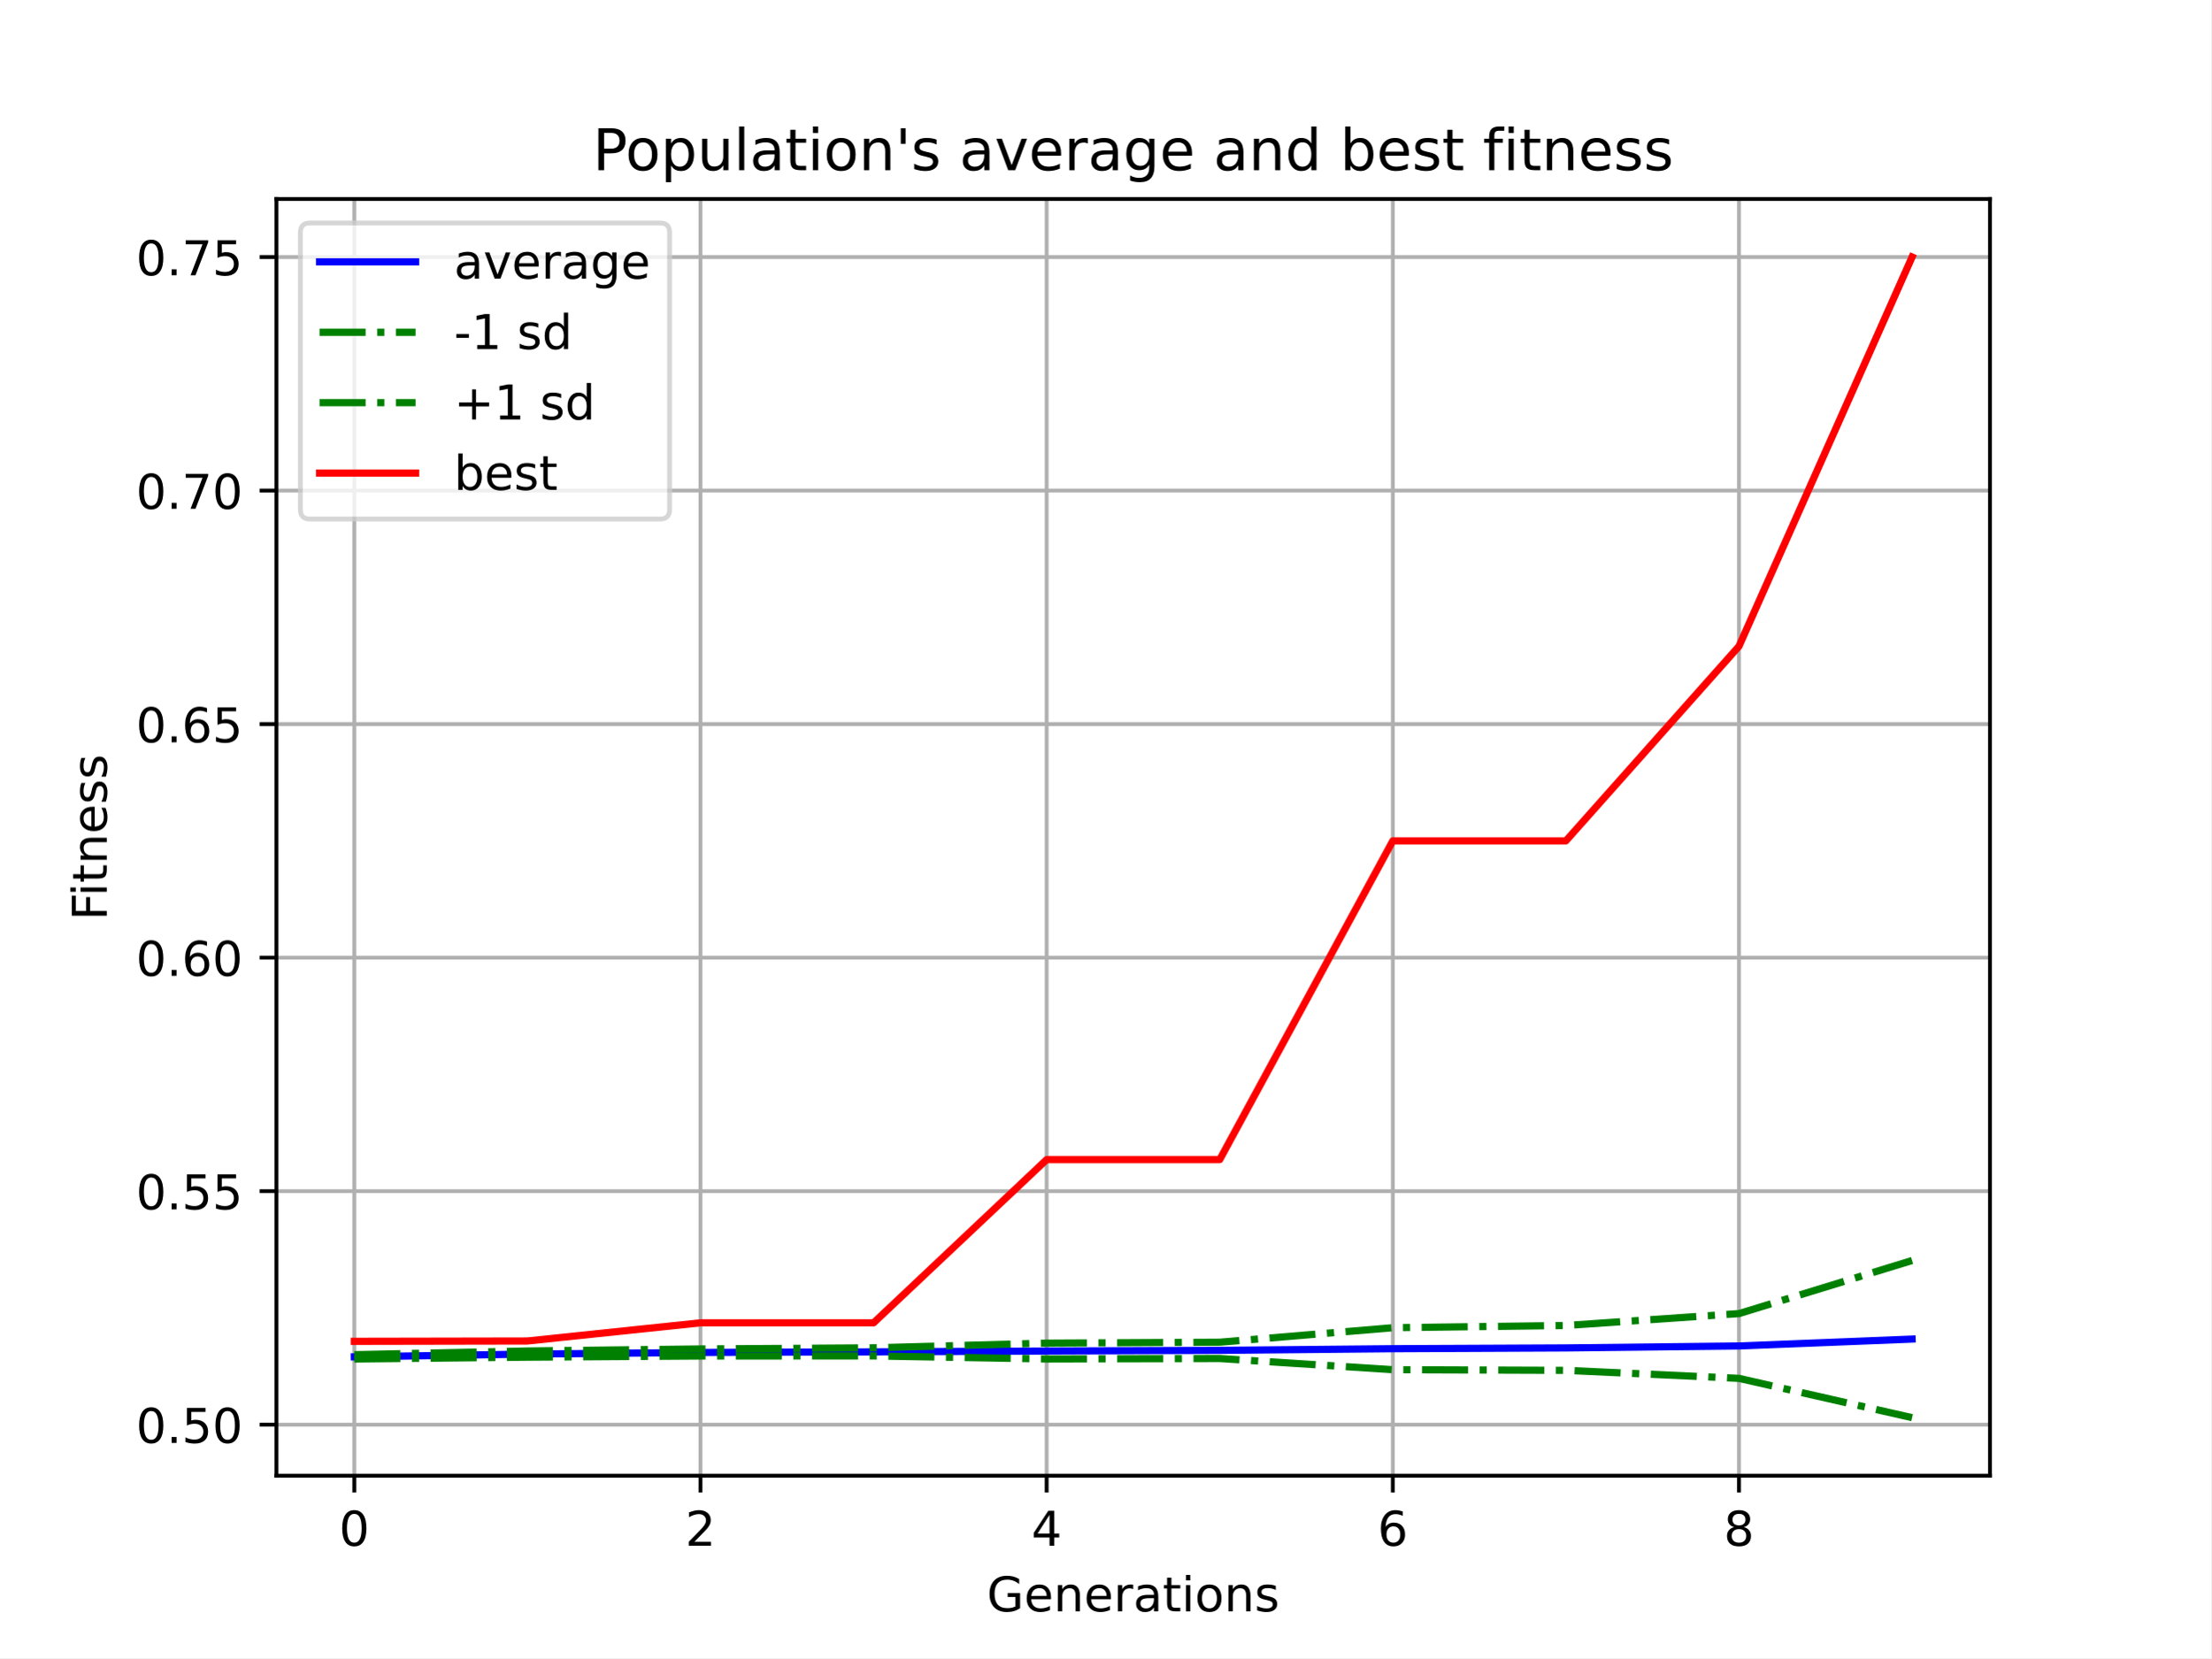
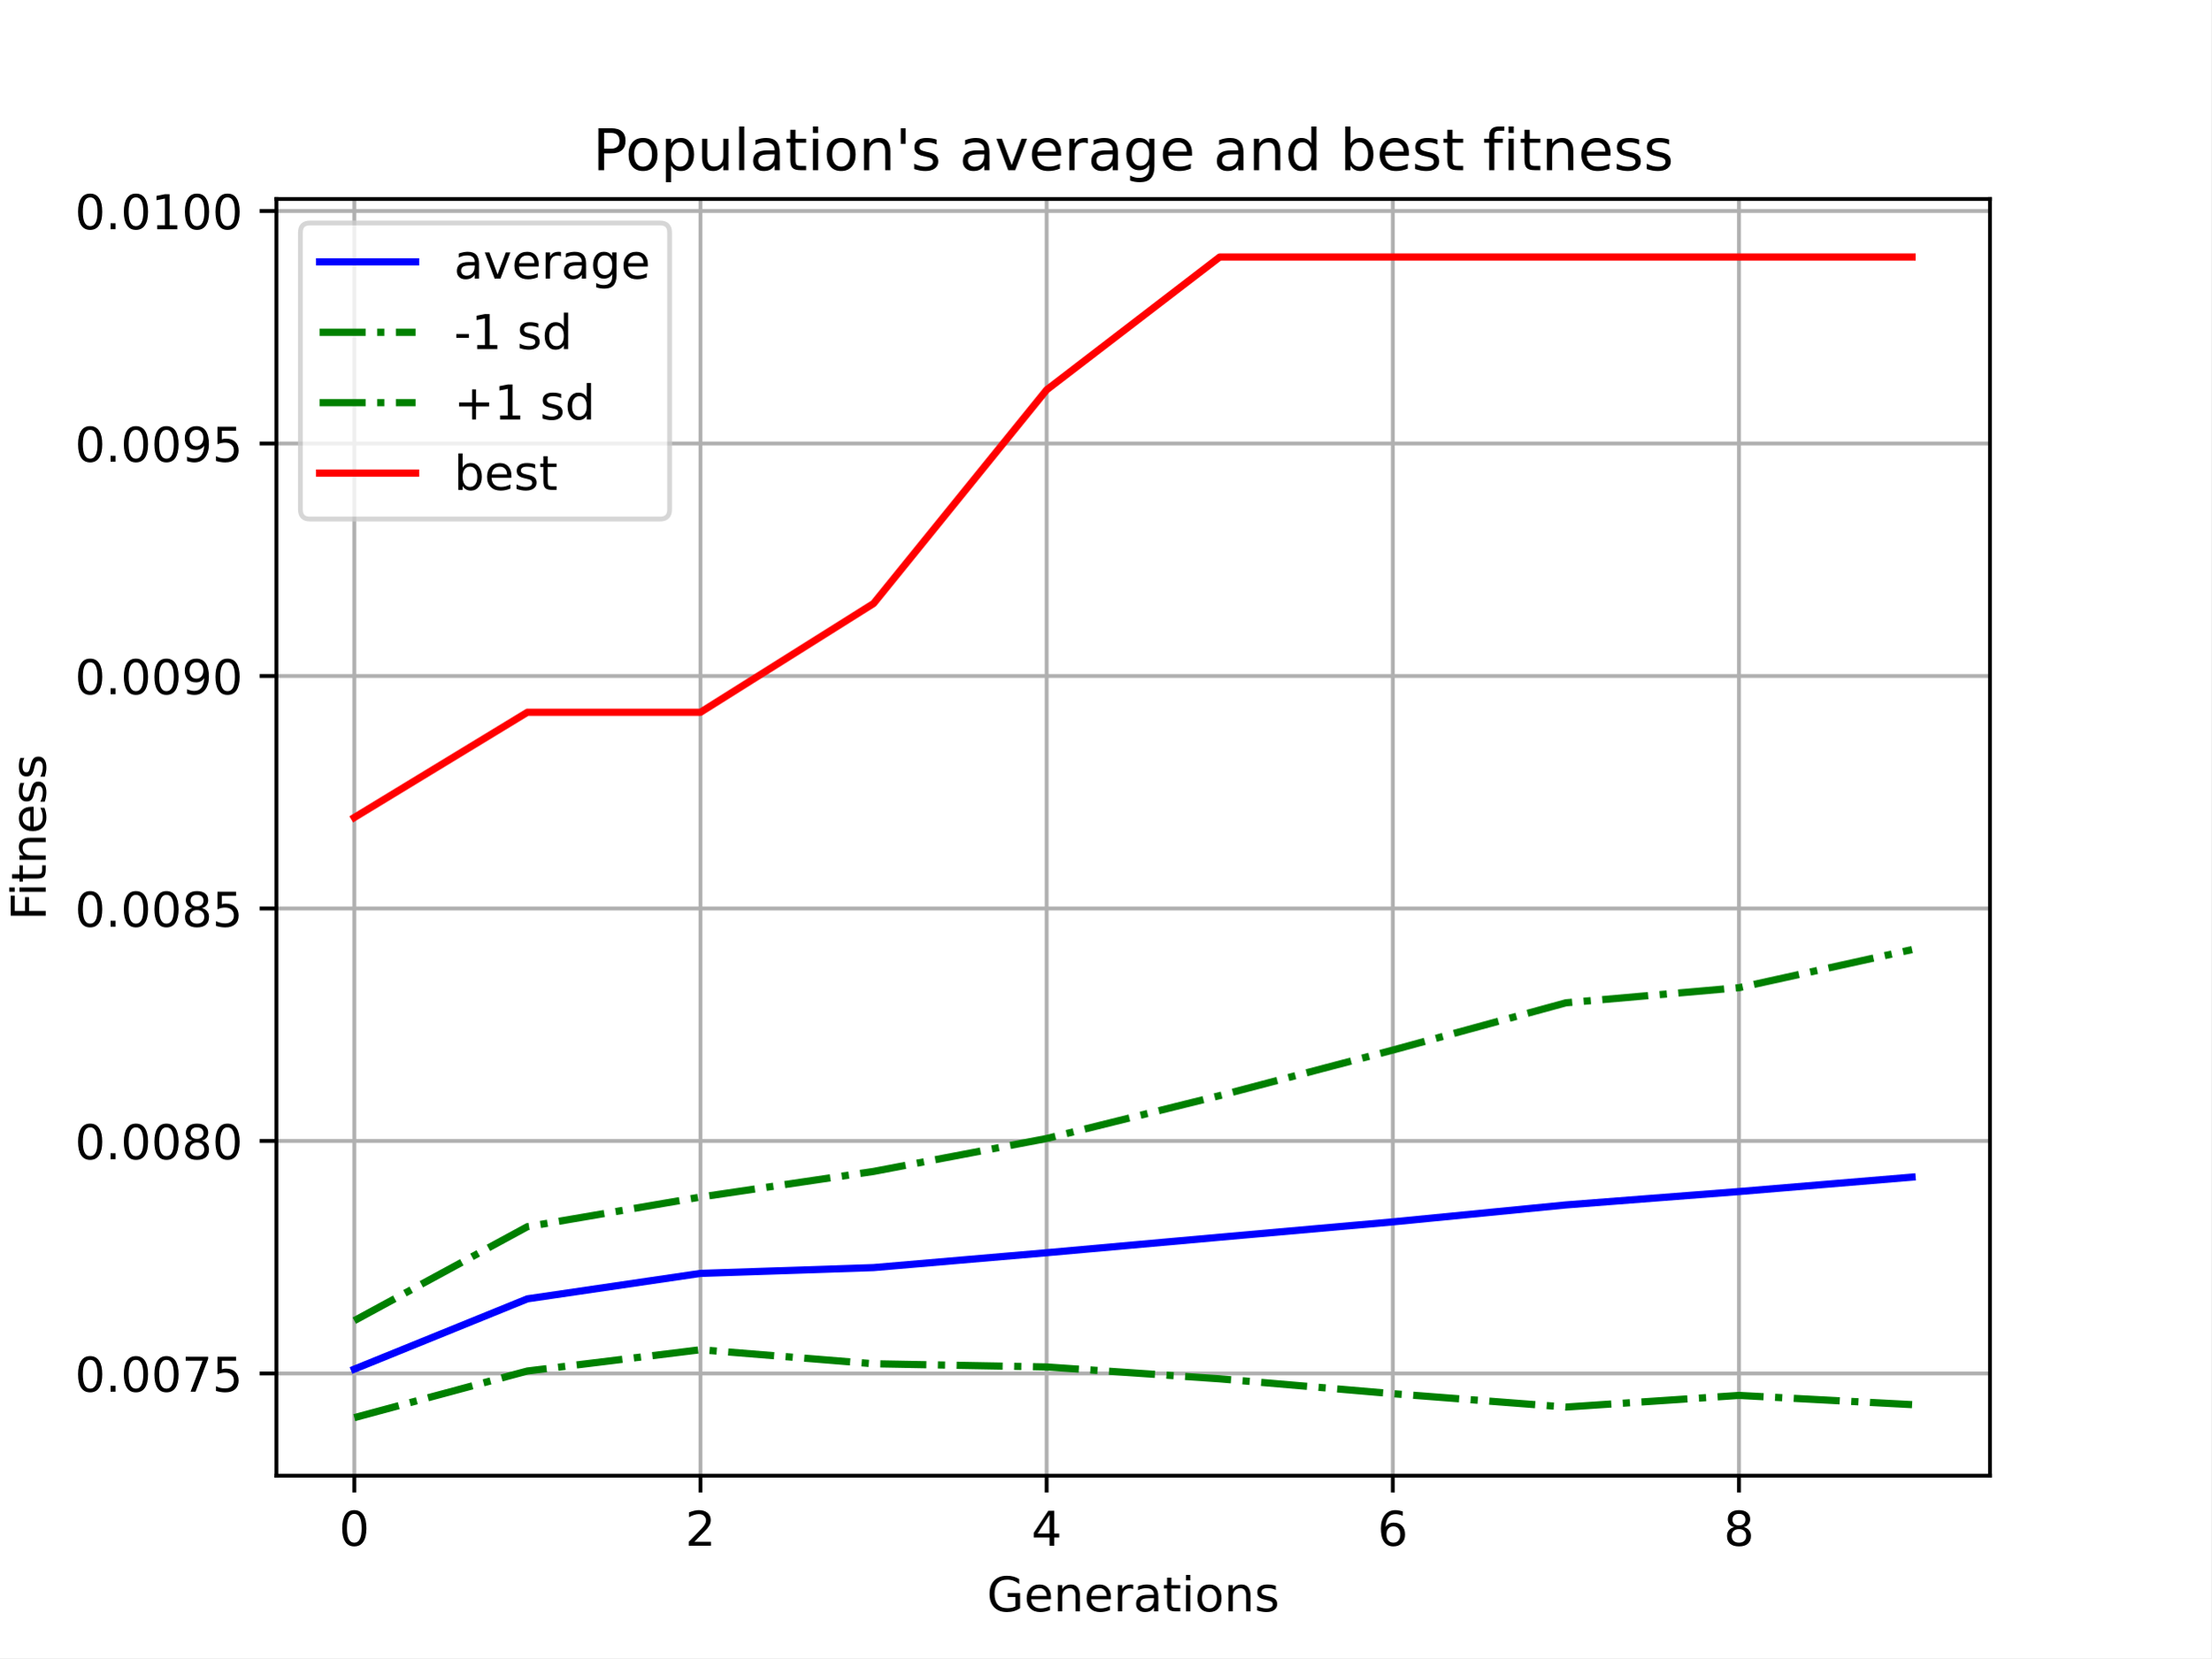
<svg xmlns="http://www.w3.org/2000/svg" xmlns:xlink="http://www.w3.org/1999/xlink" width="460.8pt" height="345.6pt" viewBox="0 0 460.8 345.6" version="1.1">
  <defs>
    <style type="text/css">*{stroke-linejoin: round; stroke-linecap: butt}</style>
  </defs>
  <g id="figure_1">
    <g id="patch_1">
      <path d="M 0 345.6  L 460.8 345.6  L 460.8 0  L 0 0  z " style="fill: #ffffff" />
    </g>
    <g id="axes_1">
      <g id="patch_2">
        <path d="M 57.6 307.584  L 414.72 307.584  L 414.72 41.472  L 57.6 41.472  z " style="fill: #ffffff" />
      </g>
      <g id="matplotlib.axis_1">
        <g id="xtick_1">
          <g id="line2d_1">
-             <path d="M 73.833 307.584  L 73.833 41.472  " clip-path="url(#pd423c3183b)" style="fill: none; stroke: #b0b0b0; stroke-width: 0.8; stroke-linecap: square" />
+             <path d="M 73.833 307.584  L 73.833 41.472  " clip-path="url(#pcc95233db0)" style="fill: none; stroke: #b0b0b0; stroke-width: 0.8; stroke-linecap: square" />
          </g>
          <g id="line2d_2">
            <defs>
-               <path id="m9272d604d9" d="M 0 0  L 0 3.5  " style="stroke: #000000; stroke-width: 0.8" />
-             </defs>
-             <g>
-               <use xlink:href="#m9272d604d9" x="73.833" y="307.584" style="stroke: #000000; stroke-width: 0.8" />
+               <path id="m5d7bd5de82" d="M 0 0  L 0 3.5  " style="stroke: #000000; stroke-width: 0.8" />
+             </defs>
+             <g>
+               <use xlink:href="#m5d7bd5de82" x="73.833" y="307.584" style="stroke: #000000; stroke-width: 0.8" />
            </g>
          </g>
          <g id="text_1">
            <g transform="translate(70.65148 322.1824) scale(0.1 -0.1)">
              <defs>
                <path id="DejaVuSans-30" d="M 2034 4250  Q 1547 4250 1301 3770  Q 1056 3291 1056 2328  Q 1056 1369 1301 889  Q 1547 409 2034 409  Q 2525 409 2770 889  Q 3016 1369 3016 2328  Q 3016 3291 2770 3770  Q 2525 4250 2034 4250  z M 2034 4750  Q 2819 4750 3233 4129  Q 3647 3509 3647 2328  Q 3647 1150 3233 529  Q 2819 -91 2034 -91  Q 1250 -91 836 529  Q 422 1150 422 2328  Q 422 3509 836 4129  Q 1250 4750 2034 4750  z " transform="scale(0.015625)" />
              </defs>
              <use xlink:href="#DejaVuSans-30" />
            </g>
          </g>
        </g>
        <g id="xtick_2">
          <g id="line2d_3">
-             <path d="M 145.978 307.584  L 145.978 41.472  " clip-path="url(#pd423c3183b)" style="fill: none; stroke: #b0b0b0; stroke-width: 0.8; stroke-linecap: square" />
+             <path d="M 145.978 307.584  L 145.978 41.472  " clip-path="url(#pcc95233db0)" style="fill: none; stroke: #b0b0b0; stroke-width: 0.8; stroke-linecap: square" />
          </g>
          <g id="line2d_4">
            <g>
-               <use xlink:href="#m9272d604d9" x="145.978" y="307.584" style="stroke: #000000; stroke-width: 0.8" />
+               <use xlink:href="#m5d7bd5de82" x="145.978" y="307.584" style="stroke: #000000; stroke-width: 0.8" />
            </g>
          </g>
          <g id="text_2">
            <g transform="translate(142.7969 322.1824) scale(0.1 -0.1)">
              <defs>
                <path id="DejaVuSans-32" d="M 1228 531  L 3431 531  L 3431 0  L 469 0  L 469 531  Q 828 903 1448 1529  Q 2069 2156 2228 2338  Q 2531 2678 2651 2914  Q 2772 3150 2772 3378  Q 2772 3750 2511 3984  Q 2250 4219 1831 4219  Q 1534 4219 1204 4116  Q 875 4013 500 3803  L 500 4441  Q 881 4594 1212 4672  Q 1544 4750 1819 4750  Q 2544 4750 2975 4387  Q 3406 4025 3406 3419  Q 3406 3131 3298 2873  Q 3191 2616 2906 2266  Q 2828 2175 2409 1742  Q 1991 1309 1228 531  z " transform="scale(0.015625)" />
              </defs>
              <use xlink:href="#DejaVuSans-32" />
            </g>
          </g>
        </g>
        <g id="xtick_3">
          <g id="line2d_5">
-             <path d="M 218.124 307.584  L 218.124 41.472  " clip-path="url(#pd423c3183b)" style="fill: none; stroke: #b0b0b0; stroke-width: 0.8; stroke-linecap: square" />
+             <path d="M 218.124 307.584  L 218.124 41.472  " clip-path="url(#pcc95233db0)" style="fill: none; stroke: #b0b0b0; stroke-width: 0.8; stroke-linecap: square" />
          </g>
          <g id="line2d_6">
            <g>
-               <use xlink:href="#m9272d604d9" x="218.124" y="307.584" style="stroke: #000000; stroke-width: 0.8" />
+               <use xlink:href="#m5d7bd5de82" x="218.124" y="307.584" style="stroke: #000000; stroke-width: 0.8" />
            </g>
          </g>
          <g id="text_3">
            <g transform="translate(214.9424 322.1824) scale(0.1 -0.1)">
              <defs>
                <path id="DejaVuSans-34" d="M 2419 4116  L 825 1625  L 2419 1625  L 2419 4116  z M 2253 4666  L 3047 4666  L 3047 1625  L 3713 1625  L 3713 1100  L 3047 1100  L 3047 0  L 2419 0  L 2419 1100  L 313 1100  L 313 1709  L 2253 4666  z " transform="scale(0.015625)" />
              </defs>
              <use xlink:href="#DejaVuSans-34" />
            </g>
          </g>
        </g>
        <g id="xtick_4">
          <g id="line2d_7">
-             <path d="M 290.269 307.584  L 290.269 41.472  " clip-path="url(#pd423c3183b)" style="fill: none; stroke: #b0b0b0; stroke-width: 0.8; stroke-linecap: square" />
+             <path d="M 290.269 307.584  L 290.269 41.472  " clip-path="url(#pcc95233db0)" style="fill: none; stroke: #b0b0b0; stroke-width: 0.8; stroke-linecap: square" />
          </g>
          <g id="line2d_8">
            <g>
-               <use xlink:href="#m9272d604d9" x="290.269" y="307.584" style="stroke: #000000; stroke-width: 0.8" />
+               <use xlink:href="#m5d7bd5de82" x="290.269" y="307.584" style="stroke: #000000; stroke-width: 0.8" />
            </g>
          </g>
          <g id="text_4">
            <g transform="translate(287.0878 322.1824) scale(0.1 -0.1)">
              <defs>
                <path id="DejaVuSans-36" d="M 2113 2584  Q 1688 2584 1439 2293  Q 1191 2003 1191 1497  Q 1191 994 1439 701  Q 1688 409 2113 409  Q 2538 409 2786 701  Q 3034 994 3034 1497  Q 3034 2003 2786 2293  Q 2538 2584 2113 2584  z M 3366 4563  L 3366 3988  Q 3128 4100 2886 4159  Q 2644 4219 2406 4219  Q 1781 4219 1451 3797  Q 1122 3375 1075 2522  Q 1259 2794 1537 2939  Q 1816 3084 2150 3084  Q 2853 3084 3261 2657  Q 3669 2231 3669 1497  Q 3669 778 3244 343  Q 2819 -91 2113 -91  Q 1303 -91 875 529  Q 447 1150 447 2328  Q 447 3434 972 4092  Q 1497 4750 2381 4750  Q 2619 4750 2861 4703  Q 3103 4656 3366 4563  z " transform="scale(0.015625)" />
              </defs>
              <use xlink:href="#DejaVuSans-36" />
            </g>
          </g>
        </g>
        <g id="xtick_5">
          <g id="line2d_9">
-             <path d="M 362.415 307.584  L 362.415 41.472  " clip-path="url(#pd423c3183b)" style="fill: none; stroke: #b0b0b0; stroke-width: 0.8; stroke-linecap: square" />
+             <path d="M 362.415 307.584  L 362.415 41.472  " clip-path="url(#pcc95233db0)" style="fill: none; stroke: #b0b0b0; stroke-width: 0.8; stroke-linecap: square" />
          </g>
          <g id="line2d_10">
            <g>
-               <use xlink:href="#m9272d604d9" x="362.415" y="307.584" style="stroke: #000000; stroke-width: 0.8" />
+               <use xlink:href="#m5d7bd5de82" x="362.415" y="307.584" style="stroke: #000000; stroke-width: 0.8" />
            </g>
          </g>
          <g id="text_5">
            <g transform="translate(359.2333 322.1824) scale(0.1 -0.1)">
              <defs>
                <path id="DejaVuSans-38" d="M 2034 2216  Q 1584 2216 1326 1975  Q 1069 1734 1069 1313  Q 1069 891 1326 650  Q 1584 409 2034 409  Q 2484 409 2743 651  Q 3003 894 3003 1313  Q 3003 1734 2745 1975  Q 2488 2216 2034 2216  z M 1403 2484  Q 997 2584 770 2862  Q 544 3141 544 3541  Q 544 4100 942 4425  Q 1341 4750 2034 4750  Q 2731 4750 3128 4425  Q 3525 4100 3525 3541  Q 3525 3141 3298 2862  Q 3072 2584 2669 2484  Q 3125 2378 3379 2068  Q 3634 1759 3634 1313  Q 3634 634 3220 271  Q 2806 -91 2034 -91  Q 1263 -91 848 271  Q 434 634 434 1313  Q 434 1759 690 2068  Q 947 2378 1403 2484  z M 1172 3481  Q 1172 3119 1398 2916  Q 1625 2713 2034 2713  Q 2441 2713 2670 2916  Q 2900 3119 2900 3481  Q 2900 3844 2670 4047  Q 2441 4250 2034 4250  Q 1625 4250 1398 4047  Q 1172 3844 1172 3481  z " transform="scale(0.015625)" />
              </defs>
              <use xlink:href="#DejaVuSans-38" />
            </g>
          </g>
        </g>
        <g id="text_6">
          <g transform="translate(205.6623 335.8606) scale(0.1 -0.1)">
            <defs>
              <path id="DejaVuSans-47" d="M 3809 666  L 3809 1919  L 2778 1919  L 2778 2438  L 4434 2438  L 4434 434  Q 4069 175 3628 42  Q 3188 -91 2688 -91  Q 1594 -91 976 548  Q 359 1188 359 2328  Q 359 3472 976 4111  Q 1594 4750 2688 4750  Q 3144 4750 3555 4637  Q 3966 4525 4313 4306  L 4313 3634  Q 3963 3931 3569 4081  Q 3175 4231 2741 4231  Q 1884 4231 1454 3753  Q 1025 3275 1025 2328  Q 1025 1384 1454 906  Q 1884 428 2741 428  Q 3075 428 3337 486  Q 3600 544 3809 666  z " transform="scale(0.015625)" />
              <path id="DejaVuSans-65" d="M 3597 1894  L 3597 1613  L 953 1613  Q 991 1019 1311 708  Q 1631 397 2203 397  Q 2534 397 2845 478  Q 3156 559 3463 722  L 3463 178  Q 3153 47 2828 -22  Q 2503 -91 2169 -91  Q 1331 -91 842 396  Q 353 884 353 1716  Q 353 2575 817 3079  Q 1281 3584 2069 3584  Q 2775 3584 3186 3129  Q 3597 2675 3597 1894  z M 3022 2063  Q 3016 2534 2758 2815  Q 2500 3097 2075 3097  Q 1594 3097 1305 2825  Q 1016 2553 972 2059  L 3022 2063  z " transform="scale(0.015625)" />
              <path id="DejaVuSans-6e" d="M 3513 2113  L 3513 0  L 2938 0  L 2938 2094  Q 2938 2591 2744 2837  Q 2550 3084 2163 3084  Q 1697 3084 1428 2787  Q 1159 2491 1159 1978  L 1159 0  L 581 0  L 581 3500  L 1159 3500  L 1159 2956  Q 1366 3272 1645 3428  Q 1925 3584 2291 3584  Q 2894 3584 3203 3211  Q 3513 2838 3513 2113  z " transform="scale(0.015625)" />
              <path id="DejaVuSans-72" d="M 2631 2963  Q 2534 3019 2420 3045  Q 2306 3072 2169 3072  Q 1681 3072 1420 2755  Q 1159 2438 1159 1844  L 1159 0  L 581 0  L 581 3500  L 1159 3500  L 1159 2956  Q 1341 3275 1631 3429  Q 1922 3584 2338 3584  Q 2397 3584 2469 3576  Q 2541 3569 2628 3553  L 2631 2963  z " transform="scale(0.015625)" />
              <path id="DejaVuSans-61" d="M 2194 1759  Q 1497 1759 1228 1600  Q 959 1441 959 1056  Q 959 750 1161 570  Q 1363 391 1709 391  Q 2188 391 2477 730  Q 2766 1069 2766 1631  L 2766 1759  L 2194 1759  z M 3341 1997  L 3341 0  L 2766 0  L 2766 531  Q 2569 213 2275 61  Q 1981 -91 1556 -91  Q 1019 -91 701 211  Q 384 513 384 1019  Q 384 1609 779 1909  Q 1175 2209 1959 2209  L 2766 2209  L 2766 2266  Q 2766 2663 2505 2880  Q 2244 3097 1772 3097  Q 1472 3097 1187 3025  Q 903 2953 641 2809  L 641 3341  Q 956 3463 1253 3523  Q 1550 3584 1831 3584  Q 2591 3584 2966 3190  Q 3341 2797 3341 1997  z " transform="scale(0.015625)" />
              <path id="DejaVuSans-74" d="M 1172 4494  L 1172 3500  L 2356 3500  L 2356 3053  L 1172 3053  L 1172 1153  Q 1172 725 1289 603  Q 1406 481 1766 481  L 2356 481  L 2356 0  L 1766 0  Q 1100 0 847 248  Q 594 497 594 1153  L 594 3053  L 172 3053  L 172 3500  L 594 3500  L 594 4494  L 1172 4494  z " transform="scale(0.015625)" />
              <path id="DejaVuSans-69" d="M 603 3500  L 1178 3500  L 1178 0  L 603 0  L 603 3500  z M 603 4863  L 1178 4863  L 1178 4134  L 603 4134  L 603 4863  z " transform="scale(0.015625)" />
              <path id="DejaVuSans-6f" d="M 1959 3097  Q 1497 3097 1228 2736  Q 959 2375 959 1747  Q 959 1119 1226 758  Q 1494 397 1959 397  Q 2419 397 2687 759  Q 2956 1122 2956 1747  Q 2956 2369 2687 2733  Q 2419 3097 1959 3097  z M 1959 3584  Q 2709 3584 3137 3096  Q 3566 2609 3566 1747  Q 3566 888 3137 398  Q 2709 -91 1959 -91  Q 1206 -91 779 398  Q 353 888 353 1747  Q 353 2609 779 3096  Q 1206 3584 1959 3584  z " transform="scale(0.015625)" />
              <path id="DejaVuSans-73" d="M 2834 3397  L 2834 2853  Q 2591 2978 2328 3040  Q 2066 3103 1784 3103  Q 1356 3103 1142 2972  Q 928 2841 928 2578  Q 928 2378 1081 2264  Q 1234 2150 1697 2047  L 1894 2003  Q 2506 1872 2764 1633  Q 3022 1394 3022 966  Q 3022 478 2636 193  Q 2250 -91 1575 -91  Q 1294 -91 989 -36  Q 684 19 347 128  L 347 722  Q 666 556 975 473  Q 1284 391 1588 391  Q 1994 391 2212 530  Q 2431 669 2431 922  Q 2431 1156 2273 1281  Q 2116 1406 1581 1522  L 1381 1569  Q 847 1681 609 1914  Q 372 2147 372 2553  Q 372 3047 722 3315  Q 1072 3584 1716 3584  Q 2034 3584 2315 3537  Q 2597 3491 2834 3397  z " transform="scale(0.015625)" />
            </defs>
            <use xlink:href="#DejaVuSans-47" />
            <use xlink:href="#DejaVuSans-65" x="77.49" />
            <use xlink:href="#DejaVuSans-6e" x="139.014" />
            <use xlink:href="#DejaVuSans-65" x="202.393" />
            <use xlink:href="#DejaVuSans-72" x="263.916" />
            <use xlink:href="#DejaVuSans-61" x="305.029" />
            <use xlink:href="#DejaVuSans-74" x="366.309" />
            <use xlink:href="#DejaVuSans-69" x="405.518" />
            <use xlink:href="#DejaVuSans-6f" x="433.301" />
            <use xlink:href="#DejaVuSans-6e" x="494.482" />
            <use xlink:href="#DejaVuSans-73" x="557.861" />
          </g>
        </g>
      </g>
      <g id="matplotlib.axis_2">
        <g id="ytick_1">
          <g id="line2d_11">
-             <path d="M 57.6 296.95  L 414.72 296.95  " clip-path="url(#pd423c3183b)" style="fill: none; stroke: #b0b0b0; stroke-width: 0.8; stroke-linecap: square" />
+             <path d="M 57.6 286.283  L 414.72 286.283  " clip-path="url(#pcc95233db0)" style="fill: none; stroke: #b0b0b0; stroke-width: 0.8; stroke-linecap: square" />
          </g>
          <g id="line2d_12">
            <defs>
-               <path id="m281c8a41b7" d="M 0 0  L -3.5 0  " style="stroke: #000000; stroke-width: 0.8" />
-             </defs>
-             <g>
-               <use xlink:href="#m281c8a41b7" x="57.6" y="296.95" style="stroke: #000000; stroke-width: 0.8" />
+               <path id="m5592c1e513" d="M 0 0  L -3.5 0  " style="stroke: #000000; stroke-width: 0.8" />
+             </defs>
+             <g>
+               <use xlink:href="#m5592c1e513" x="57.6" y="286.283" style="stroke: #000000; stroke-width: 0.8" />
            </g>
          </g>
          <g id="text_7">
-             <g transform="translate(28.33438 300.749) scale(0.1 -0.1)">
+             <g transform="translate(15.60938 290.0818) scale(0.1 -0.1)">
              <defs>
                <path id="DejaVuSans-2e" d="M 684 794  L 1344 794  L 1344 0  L 684 0  L 684 794  z " transform="scale(0.015625)" />
+                 <path id="DejaVuSans-37" d="M 525 4666  L 3525 4666  L 3525 4397  L 1831 0  L 1172 0  L 2766 4134  L 525 4134  L 525 4666  z " transform="scale(0.015625)" />
                <path id="DejaVuSans-35" d="M 691 4666  L 3169 4666  L 3169 4134  L 1269 4134  L 1269 2991  Q 1406 3038 1543 3061  Q 1681 3084 1819 3084  Q 2600 3084 3056 2656  Q 3513 2228 3513 1497  Q 3513 744 3044 326  Q 2575 -91 1722 -91  Q 1428 -91 1123 -41  Q 819 9 494 109  L 494 744  Q 775 591 1075 516  Q 1375 441 1709 441  Q 2250 441 2565 725  Q 2881 1009 2881 1497  Q 2881 1984 2565 2268  Q 2250 2553 1709 2553  Q 1456 2553 1204 2497  Q 953 2441 691 2322  L 691 4666  z " transform="scale(0.015625)" />
              </defs>
              <use xlink:href="#DejaVuSans-30" />
              <use xlink:href="#DejaVuSans-2e" x="63.623" />
-               <use xlink:href="#DejaVuSans-35" x="95.41" />
+               <use xlink:href="#DejaVuSans-30" x="95.41" />
              <use xlink:href="#DejaVuSans-30" x="159.033" />
+               <use xlink:href="#DejaVuSans-37" x="222.656" />
+               <use xlink:href="#DejaVuSans-35" x="286.279" />
            </g>
          </g>
        </g>
        <g id="ytick_2">
          <g id="line2d_13">
-             <path d="M 57.6 248.273  L 414.72 248.273  " clip-path="url(#pd423c3183b)" style="fill: none; stroke: #b0b0b0; stroke-width: 0.8; stroke-linecap: square" />
+             <path d="M 57.6 237.82  L 414.72 237.82  " clip-path="url(#pcc95233db0)" style="fill: none; stroke: #b0b0b0; stroke-width: 0.8; stroke-linecap: square" />
          </g>
          <g id="line2d_14">
            <g>
-               <use xlink:href="#m281c8a41b7" x="57.6" y="248.273" style="stroke: #000000; stroke-width: 0.8" />
+               <use xlink:href="#m5592c1e513" x="57.6" y="237.82" style="stroke: #000000; stroke-width: 0.8" />
            </g>
          </g>
          <g id="text_8">
-             <g transform="translate(28.33438 252.0727) scale(0.1 -0.1)">
-               <use xlink:href="#DejaVuSans-30" />
-               <use xlink:href="#DejaVuSans-2e" x="63.623" />
-               <use xlink:href="#DejaVuSans-35" x="95.41" />
-               <use xlink:href="#DejaVuSans-35" x="159.033" />
+             <g transform="translate(15.60938 241.6196) scale(0.1 -0.1)">
+               <use xlink:href="#DejaVuSans-30" />
+               <use xlink:href="#DejaVuSans-2e" x="63.623" />
+               <use xlink:href="#DejaVuSans-30" x="95.41" />
+               <use xlink:href="#DejaVuSans-30" x="159.033" />
+               <use xlink:href="#DejaVuSans-38" x="222.656" />
+               <use xlink:href="#DejaVuSans-30" x="286.279" />
            </g>
          </g>
        </g>
        <g id="ytick_3">
          <g id="line2d_15">
-             <path d="M 57.6 199.597  L 414.72 199.597  " clip-path="url(#pd423c3183b)" style="fill: none; stroke: #b0b0b0; stroke-width: 0.8; stroke-linecap: square" />
+             <path d="M 57.6 189.358  L 414.72 189.358  " clip-path="url(#pcc95233db0)" style="fill: none; stroke: #b0b0b0; stroke-width: 0.8; stroke-linecap: square" />
          </g>
          <g id="line2d_16">
            <g>
-               <use xlink:href="#m281c8a41b7" x="57.6" y="199.597" style="stroke: #000000; stroke-width: 0.8" />
+               <use xlink:href="#m5592c1e513" x="57.6" y="189.358" style="stroke: #000000; stroke-width: 0.8" />
            </g>
          </g>
          <g id="text_9">
-             <g transform="translate(28.33438 203.3963) scale(0.1 -0.1)">
-               <use xlink:href="#DejaVuSans-30" />
-               <use xlink:href="#DejaVuSans-2e" x="63.623" />
-               <use xlink:href="#DejaVuSans-36" x="95.41" />
+             <g transform="translate(15.60938 193.1574) scale(0.1 -0.1)">
+               <use xlink:href="#DejaVuSans-30" />
+               <use xlink:href="#DejaVuSans-2e" x="63.623" />
+               <use xlink:href="#DejaVuSans-30" x="95.41" />
              <use xlink:href="#DejaVuSans-30" x="159.033" />
+               <use xlink:href="#DejaVuSans-38" x="222.656" />
+               <use xlink:href="#DejaVuSans-35" x="286.279" />
            </g>
          </g>
        </g>
        <g id="ytick_4">
          <g id="line2d_17">
-             <path d="M 57.6 150.921  L 414.72 150.921  " clip-path="url(#pd423c3183b)" style="fill: none; stroke: #b0b0b0; stroke-width: 0.8; stroke-linecap: square" />
+             <path d="M 57.6 140.896  L 414.72 140.896  " clip-path="url(#pcc95233db0)" style="fill: none; stroke: #b0b0b0; stroke-width: 0.8; stroke-linecap: square" />
          </g>
          <g id="line2d_18">
            <g>
-               <use xlink:href="#m281c8a41b7" x="57.6" y="150.921" style="stroke: #000000; stroke-width: 0.8" />
+               <use xlink:href="#m5592c1e513" x="57.6" y="140.896" style="stroke: #000000; stroke-width: 0.8" />
            </g>
          </g>
          <g id="text_10">
-             <g transform="translate(28.33438 154.7199) scale(0.1 -0.1)">
-               <use xlink:href="#DejaVuSans-30" />
-               <use xlink:href="#DejaVuSans-2e" x="63.623" />
-               <use xlink:href="#DejaVuSans-36" x="95.41" />
-               <use xlink:href="#DejaVuSans-35" x="159.033" />
+             <g transform="translate(15.60938 144.6952) scale(0.1 -0.1)">
+               <defs>
+                 <path id="DejaVuSans-39" d="M 703 97  L 703 672  Q 941 559 1184 500  Q 1428 441 1663 441  Q 2288 441 2617 861  Q 2947 1281 2994 2138  Q 2813 1869 2534 1725  Q 2256 1581 1919 1581  Q 1219 1581 811 2004  Q 403 2428 403 3163  Q 403 3881 828 4315  Q 1253 4750 1959 4750  Q 2769 4750 3195 4129  Q 3622 3509 3622 2328  Q 3622 1225 3098 567  Q 2575 -91 1691 -91  Q 1453 -91 1209 -44  Q 966 3 703 97  z M 1959 2075  Q 2384 2075 2632 2365  Q 2881 2656 2881 3163  Q 2881 3666 2632 3958  Q 2384 4250 1959 4250  Q 1534 4250 1286 3958  Q 1038 3666 1038 3163  Q 1038 2656 1286 2365  Q 1534 2075 1959 2075  z " transform="scale(0.015625)" />
+               </defs>
+               <use xlink:href="#DejaVuSans-30" />
+               <use xlink:href="#DejaVuSans-2e" x="63.623" />
+               <use xlink:href="#DejaVuSans-30" x="95.41" />
+               <use xlink:href="#DejaVuSans-30" x="159.033" />
+               <use xlink:href="#DejaVuSans-39" x="222.656" />
+               <use xlink:href="#DejaVuSans-30" x="286.279" />
            </g>
          </g>
        </g>
        <g id="ytick_5">
          <g id="line2d_19">
-             <path d="M 57.6 102.244  L 414.72 102.244  " clip-path="url(#pd423c3183b)" style="fill: none; stroke: #b0b0b0; stroke-width: 0.8; stroke-linecap: square" />
+             <path d="M 57.6 92.434  L 414.72 92.434  " clip-path="url(#pcc95233db0)" style="fill: none; stroke: #b0b0b0; stroke-width: 0.8; stroke-linecap: square" />
          </g>
          <g id="line2d_20">
            <g>
-               <use xlink:href="#m281c8a41b7" x="57.6" y="102.244" style="stroke: #000000; stroke-width: 0.8" />
+               <use xlink:href="#m5592c1e513" x="57.6" y="92.434" style="stroke: #000000; stroke-width: 0.8" />
            </g>
          </g>
          <g id="text_11">
-             <g transform="translate(28.33438 106.0436) scale(0.1 -0.1)">
-               <defs>
-                 <path id="DejaVuSans-37" d="M 525 4666  L 3525 4666  L 3525 4397  L 1831 0  L 1172 0  L 2766 4134  L 525 4134  L 525 4666  z " transform="scale(0.015625)" />
-               </defs>
-               <use xlink:href="#DejaVuSans-30" />
-               <use xlink:href="#DejaVuSans-2e" x="63.623" />
-               <use xlink:href="#DejaVuSans-37" x="95.41" />
+             <g transform="translate(15.60938 96.23295) scale(0.1 -0.1)">
+               <use xlink:href="#DejaVuSans-30" />
+               <use xlink:href="#DejaVuSans-2e" x="63.623" />
+               <use xlink:href="#DejaVuSans-30" x="95.41" />
              <use xlink:href="#DejaVuSans-30" x="159.033" />
+               <use xlink:href="#DejaVuSans-39" x="222.656" />
+               <use xlink:href="#DejaVuSans-35" x="286.279" />
            </g>
          </g>
        </g>
        <g id="ytick_6">
          <g id="line2d_21">
-             <path d="M 57.6 53.568  L 414.72 53.568  " clip-path="url(#pd423c3183b)" style="fill: none; stroke: #b0b0b0; stroke-width: 0.8; stroke-linecap: square" />
+             <path d="M 57.6 43.972  L 414.72 43.972  " clip-path="url(#pcc95233db0)" style="fill: none; stroke: #b0b0b0; stroke-width: 0.8; stroke-linecap: square" />
          </g>
          <g id="line2d_22">
            <g>
-               <use xlink:href="#m281c8a41b7" x="57.6" y="53.568" style="stroke: #000000; stroke-width: 0.8" />
+               <use xlink:href="#m5592c1e513" x="57.6" y="43.972" style="stroke: #000000; stroke-width: 0.8" />
            </g>
          </g>
          <g id="text_12">
-             <g transform="translate(28.33438 57.36722) scale(0.1 -0.1)">
-               <use xlink:href="#DejaVuSans-30" />
-               <use xlink:href="#DejaVuSans-2e" x="63.623" />
-               <use xlink:href="#DejaVuSans-37" x="95.41" />
-               <use xlink:href="#DejaVuSans-35" x="159.033" />
+             <g transform="translate(15.60938 47.77074) scale(0.1 -0.1)">
+               <defs>
+                 <path id="DejaVuSans-31" d="M 794 531  L 1825 531  L 1825 4091  L 703 3866  L 703 4441  L 1819 4666  L 2450 4666  L 2450 531  L 3481 531  L 3481 0  L 794 0  L 794 531  z " transform="scale(0.015625)" />
+               </defs>
+               <use xlink:href="#DejaVuSans-30" />
+               <use xlink:href="#DejaVuSans-2e" x="63.623" />
+               <use xlink:href="#DejaVuSans-30" x="95.41" />
+               <use xlink:href="#DejaVuSans-31" x="159.033" />
+               <use xlink:href="#DejaVuSans-30" x="222.656" />
+               <use xlink:href="#DejaVuSans-30" x="286.279" />
            </g>
          </g>
        </g>
        <g id="text_13">
-           <g transform="translate(22.25469 191.8452) rotate(-90) scale(0.1 -0.1)">
+           <g transform="translate(9.529687 191.8452) rotate(-90) scale(0.1 -0.1)">
            <defs>
              <path id="DejaVuSans-46" d="M 628 4666  L 3309 4666  L 3309 4134  L 1259 4134  L 1259 2759  L 3109 2759  L 3109 2228  L 1259 2228  L 1259 0  L 628 0  L 628 4666  z " transform="scale(0.015625)" />
            </defs>
            <use xlink:href="#DejaVuSans-46" />
            <use xlink:href="#DejaVuSans-69" x="50.27" />
            <use xlink:href="#DejaVuSans-74" x="78.053" />
            <use xlink:href="#DejaVuSans-6e" x="117.262" />
            <use xlink:href="#DejaVuSans-65" x="180.641" />
            <use xlink:href="#DejaVuSans-73" x="242.164" />
            <use xlink:href="#DejaVuSans-73" x="294.264" />
          </g>
        </g>
      </g>
      <g id="line2d_23">
-         <path d="M 73.833 282.812  L 109.905 282.237  L 145.978 281.902  L 182.051 281.777  L 218.124 281.609  L 254.196 281.465  L 290.269 281.116  L 326.342 280.952  L 362.415 280.547  L 398.487 279.109  " clip-path="url(#pd423c3183b)" style="fill: none; stroke: #0000ff; stroke-width: 1.5; stroke-linecap: square" />
+         <path d="M 73.833 285.38  L 109.905 270.726  L 145.978 265.42  L 182.051 264.212  L 218.124 261.112  L 254.196 257.877  L 290.269 254.682  L 326.342 251.148  L 362.415 248.362  L 398.487 245.352  " clip-path="url(#pcc95233db0)" style="fill: none; stroke: #0000ff; stroke-width: 1.5; stroke-linecap: square" />
      </g>
      <g id="line2d_24">
-         <path d="M 73.833 283.265  L 109.905 282.882  L 145.978 282.637  L 182.051 282.622  L 218.124 283.259  L 254.196 283.164  L 290.269 285.491  L 326.342 285.626  L 362.415 287.297  L 398.487 295.488  " clip-path="url(#pd423c3183b)" style="fill: none; stroke-dasharray: 9.6,2.4,1.5,2.4; stroke-dashoffset: 0; stroke: #008000; stroke-width: 1.5" />
+         <path d="M 73.833 295.488  L 109.905 285.766  L 145.978 281.331  L 182.051 284.255  L 218.124 284.921  L 254.196 287.395  L 290.269 290.491  L 326.342 293.278  L 362.415 290.853  L 398.487 292.779  " clip-path="url(#pcc95233db0)" style="fill: none; stroke-dasharray: 9.6,2.4,1.5,2.4; stroke-dashoffset: 0; stroke: #008000; stroke-width: 1.5" />
      </g>
      <g id="line2d_25">
-         <path d="M 73.833 282.36  L 109.905 281.592  L 145.978 281.167  L 182.051 280.933  L 218.124 279.96  L 254.196 279.765  L 290.269 276.741  L 326.342 276.278  L 362.415 273.797  L 398.487 262.73  " clip-path="url(#pd423c3183b)" style="fill: none; stroke-dasharray: 9.6,2.4,1.5,2.4; stroke-dashoffset: 0; stroke: #008000; stroke-width: 1.5" />
+         <path d="M 73.833 275.272  L 109.905 255.685  L 145.978 249.508  L 182.051 244.169  L 218.124 237.303  L 254.196 228.36  L 290.269 218.874  L 326.342 209.019  L 362.415 205.87  L 398.487 197.925  " clip-path="url(#pcc95233db0)" style="fill: none; stroke-dasharray: 9.6,2.4,1.5,2.4; stroke-dashoffset: 0; stroke: #008000; stroke-width: 1.5" />
      </g>
      <g id="line2d_26">
-         <path d="M 73.833 279.577  L 109.905 279.508  L 145.978 275.723  L 182.051 275.723  L 218.124 241.7  L 254.196 241.7  L 290.269 175.259  L 326.342 175.259  L 362.415 134.695  L 398.487 53.568  " clip-path="url(#pd423c3183b)" style="fill: none; stroke: #ff0000; stroke-width: 1.5; stroke-linecap: square" />
+         <path d="M 73.833 170.395  L 109.905 148.46  L 145.978 148.46  L 182.051 125.788  L 218.124 81.25  L 254.196 53.568  L 290.269 53.568  L 326.342 53.568  L 362.415 53.568  L 398.487 53.568  " clip-path="url(#pcc95233db0)" style="fill: none; stroke: #ff0000; stroke-width: 1.5; stroke-linecap: square" />
      </g>
      <g id="patch_3">
        <path d="M 57.6 307.584  L 57.6 41.472  " style="fill: none; stroke: #000000; stroke-width: 0.8; stroke-linejoin: miter; stroke-linecap: square" />
      </g>
      <g id="patch_4">
        <path d="M 414.72 307.584  L 414.72 41.472  " style="fill: none; stroke: #000000; stroke-width: 0.8; stroke-linejoin: miter; stroke-linecap: square" />
      </g>
      <g id="patch_5">
        <path d="M 57.6 307.584  L 414.72 307.584  " style="fill: none; stroke: #000000; stroke-width: 0.8; stroke-linejoin: miter; stroke-linecap: square" />
      </g>
      <g id="patch_6">
        <path d="M 57.6 41.472  L 414.72 41.472  " style="fill: none; stroke: #000000; stroke-width: 0.8; stroke-linejoin: miter; stroke-linecap: square" />
      </g>
      <g id="text_14">
        <g transform="translate(123.5297 35.472) scale(0.12 -0.12)">
          <defs>
            <path id="DejaVuSans-50" d="M 1259 4147  L 1259 2394  L 2053 2394  Q 2494 2394 2734 2622  Q 2975 2850 2975 3272  Q 2975 3691 2734 3919  Q 2494 4147 2053 4147  L 1259 4147  z M 628 4666  L 2053 4666  Q 2838 4666 3239 4311  Q 3641 3956 3641 3272  Q 3641 2581 3239 2228  Q 2838 1875 2053 1875  L 1259 1875  L 1259 0  L 628 0  L 628 4666  z " transform="scale(0.015625)" />
            <path id="DejaVuSans-70" d="M 1159 525  L 1159 -1331  L 581 -1331  L 581 3500  L 1159 3500  L 1159 2969  Q 1341 3281 1617 3432  Q 1894 3584 2278 3584  Q 2916 3584 3314 3078  Q 3713 2572 3713 1747  Q 3713 922 3314 415  Q 2916 -91 2278 -91  Q 1894 -91 1617 61  Q 1341 213 1159 525  z M 3116 1747  Q 3116 2381 2855 2742  Q 2594 3103 2138 3103  Q 1681 3103 1420 2742  Q 1159 2381 1159 1747  Q 1159 1113 1420 752  Q 1681 391 2138 391  Q 2594 391 2855 752  Q 3116 1113 3116 1747  z " transform="scale(0.015625)" />
            <path id="DejaVuSans-75" d="M 544 1381  L 544 3500  L 1119 3500  L 1119 1403  Q 1119 906 1312 657  Q 1506 409 1894 409  Q 2359 409 2629 706  Q 2900 1003 2900 1516  L 2900 3500  L 3475 3500  L 3475 0  L 2900 0  L 2900 538  Q 2691 219 2414 64  Q 2138 -91 1772 -91  Q 1169 -91 856 284  Q 544 659 544 1381  z M 1991 3584  L 1991 3584  z " transform="scale(0.015625)" />
            <path id="DejaVuSans-6c" d="M 603 4863  L 1178 4863  L 1178 0  L 603 0  L 603 4863  z " transform="scale(0.015625)" />
            <path id="DejaVuSans-27" d="M 1147 4666  L 1147 2931  L 616 2931  L 616 4666  L 1147 4666  z " transform="scale(0.015625)" />
            <path id="DejaVuSans-20" transform="scale(0.015625)" />
            <path id="DejaVuSans-76" d="M 191 3500  L 800 3500  L 1894 563  L 2988 3500  L 3597 3500  L 2284 0  L 1503 0  L 191 3500  z " transform="scale(0.015625)" />
            <path id="DejaVuSans-67" d="M 2906 1791  Q 2906 2416 2648 2759  Q 2391 3103 1925 3103  Q 1463 3103 1205 2759  Q 947 2416 947 1791  Q 947 1169 1205 825  Q 1463 481 1925 481  Q 2391 481 2648 825  Q 2906 1169 2906 1791  z M 3481 434  Q 3481 -459 3084 -895  Q 2688 -1331 1869 -1331  Q 1566 -1331 1297 -1286  Q 1028 -1241 775 -1147  L 775 -588  Q 1028 -725 1275 -790  Q 1522 -856 1778 -856  Q 2344 -856 2625 -561  Q 2906 -266 2906 331  L 2906 616  Q 2728 306 2450 153  Q 2172 0 1784 0  Q 1141 0 747 490  Q 353 981 353 1791  Q 353 2603 747 3093  Q 1141 3584 1784 3584  Q 2172 3584 2450 3431  Q 2728 3278 2906 2969  L 2906 3500  L 3481 3500  L 3481 434  z " transform="scale(0.015625)" />
            <path id="DejaVuSans-64" d="M 2906 2969  L 2906 4863  L 3481 4863  L 3481 0  L 2906 0  L 2906 525  Q 2725 213 2448 61  Q 2172 -91 1784 -91  Q 1150 -91 751 415  Q 353 922 353 1747  Q 353 2572 751 3078  Q 1150 3584 1784 3584  Q 2172 3584 2448 3432  Q 2725 3281 2906 2969  z M 947 1747  Q 947 1113 1208 752  Q 1469 391 1925 391  Q 2381 391 2643 752  Q 2906 1113 2906 1747  Q 2906 2381 2643 2742  Q 2381 3103 1925 3103  Q 1469 3103 1208 2742  Q 947 2381 947 1747  z " transform="scale(0.015625)" />
            <path id="DejaVuSans-62" d="M 3116 1747  Q 3116 2381 2855 2742  Q 2594 3103 2138 3103  Q 1681 3103 1420 2742  Q 1159 2381 1159 1747  Q 1159 1113 1420 752  Q 1681 391 2138 391  Q 2594 391 2855 752  Q 3116 1113 3116 1747  z M 1159 2969  Q 1341 3281 1617 3432  Q 1894 3584 2278 3584  Q 2916 3584 3314 3078  Q 3713 2572 3713 1747  Q 3713 922 3314 415  Q 2916 -91 2278 -91  Q 1894 -91 1617 61  Q 1341 213 1159 525  L 1159 0  L 581 0  L 581 4863  L 1159 4863  L 1159 2969  z " transform="scale(0.015625)" />
            <path id="DejaVuSans-66" d="M 2375 4863  L 2375 4384  L 1825 4384  Q 1516 4384 1395 4259  Q 1275 4134 1275 3809  L 1275 3500  L 2222 3500  L 2222 3053  L 1275 3053  L 1275 0  L 697 0  L 697 3053  L 147 3053  L 147 3500  L 697 3500  L 697 3744  Q 697 4328 969 4595  Q 1241 4863 1831 4863  L 2375 4863  z " transform="scale(0.015625)" />
          </defs>
          <use xlink:href="#DejaVuSans-50" />
          <use xlink:href="#DejaVuSans-6f" x="56.678" />
          <use xlink:href="#DejaVuSans-70" x="117.859" />
          <use xlink:href="#DejaVuSans-75" x="181.336" />
          <use xlink:href="#DejaVuSans-6c" x="244.715" />
          <use xlink:href="#DejaVuSans-61" x="272.498" />
          <use xlink:href="#DejaVuSans-74" x="333.777" />
          <use xlink:href="#DejaVuSans-69" x="372.986" />
          <use xlink:href="#DejaVuSans-6f" x="400.77" />
          <use xlink:href="#DejaVuSans-6e" x="461.951" />
          <use xlink:href="#DejaVuSans-27" x="525.33" />
          <use xlink:href="#DejaVuSans-73" x="552.82" />
          <use xlink:href="#DejaVuSans-20" x="604.92" />
          <use xlink:href="#DejaVuSans-61" x="636.707" />
          <use xlink:href="#DejaVuSans-76" x="697.986" />
          <use xlink:href="#DejaVuSans-65" x="757.166" />
          <use xlink:href="#DejaVuSans-72" x="818.689" />
          <use xlink:href="#DejaVuSans-61" x="859.803" />
          <use xlink:href="#DejaVuSans-67" x="921.082" />
          <use xlink:href="#DejaVuSans-65" x="984.559" />
          <use xlink:href="#DejaVuSans-20" x="1046.082" />
          <use xlink:href="#DejaVuSans-61" x="1077.869" />
          <use xlink:href="#DejaVuSans-6e" x="1139.148" />
          <use xlink:href="#DejaVuSans-64" x="1202.527" />
          <use xlink:href="#DejaVuSans-20" x="1266.004" />
          <use xlink:href="#DejaVuSans-62" x="1297.791" />
          <use xlink:href="#DejaVuSans-65" x="1361.268" />
          <use xlink:href="#DejaVuSans-73" x="1422.791" />
          <use xlink:href="#DejaVuSans-74" x="1474.891" />
          <use xlink:href="#DejaVuSans-20" x="1514.1" />
          <use xlink:href="#DejaVuSans-66" x="1545.887" />
          <use xlink:href="#DejaVuSans-69" x="1581.092" />
          <use xlink:href="#DejaVuSans-74" x="1608.875" />
          <use xlink:href="#DejaVuSans-6e" x="1648.084" />
          <use xlink:href="#DejaVuSans-65" x="1711.463" />
          <use xlink:href="#DejaVuSans-73" x="1772.986" />
          <use xlink:href="#DejaVuSans-73" x="1825.086" />
        </g>
      </g>
      <g id="legend_1">
        <g id="patch_7">
          <path d="M 64.6 108.184  L 137.541 108.184  Q 139.541 108.184 139.541 106.184  L 139.541 48.472  Q 139.541 46.472 137.541 46.472  L 64.6 46.472  Q 62.6 46.472 62.6 48.472  L 62.6 106.184  Q 62.6 108.184 64.6 108.184  z " style="fill: #ffffff; opacity: 0.8; stroke: #cccccc; stroke-linejoin: miter" />
        </g>
        <g id="line2d_27">
          <path d="M 66.6 54.57  L 76.6 54.57  L 86.6 54.57  " style="fill: none; stroke: #0000ff; stroke-width: 1.5; stroke-linecap: square" />
        </g>
        <g id="text_15">
          <g transform="translate(94.6 58.07044) scale(0.1 -0.1)">
            <use xlink:href="#DejaVuSans-61" />
            <use xlink:href="#DejaVuSans-76" x="61.279" />
            <use xlink:href="#DejaVuSans-65" x="120.459" />
            <use xlink:href="#DejaVuSans-72" x="181.982" />
            <use xlink:href="#DejaVuSans-61" x="223.096" />
            <use xlink:href="#DejaVuSans-67" x="284.375" />
            <use xlink:href="#DejaVuSans-65" x="347.852" />
          </g>
        </g>
        <g id="line2d_28">
          <path d="M 66.6 69.249  L 76.6 69.249  L 86.6 69.249  " style="fill: none; stroke-dasharray: 9.6,2.4,1.5,2.4; stroke-dashoffset: 0; stroke: #008000; stroke-width: 1.5" />
        </g>
        <g id="text_16">
          <g transform="translate(94.6 72.74856) scale(0.1 -0.1)">
            <defs>
              <path id="DejaVuSans-2d" d="M 313 2009  L 1997 2009  L 1997 1497  L 313 1497  L 313 2009  z " transform="scale(0.015625)" />
-               <path id="DejaVuSans-31" d="M 794 531  L 1825 531  L 1825 4091  L 703 3866  L 703 4441  L 1819 4666  L 2450 4666  L 2450 531  L 3481 531  L 3481 0  L 794 0  L 794 531  z " transform="scale(0.015625)" />
            </defs>
            <use xlink:href="#DejaVuSans-2d" />
            <use xlink:href="#DejaVuSans-31" x="36.084" />
            <use xlink:href="#DejaVuSans-20" x="99.707" />
            <use xlink:href="#DejaVuSans-73" x="131.494" />
            <use xlink:href="#DejaVuSans-64" x="183.594" />
          </g>
        </g>
        <g id="line2d_29">
          <path d="M 66.6 83.927  L 76.6 83.927  L 86.6 83.927  " style="fill: none; stroke-dasharray: 9.6,2.4,1.5,2.4; stroke-dashoffset: 0; stroke: #008000; stroke-width: 1.5" />
        </g>
        <g id="text_17">
          <g transform="translate(94.6 87.42669) scale(0.1 -0.1)">
            <defs>
              <path id="DejaVuSans-2b" d="M 2944 4013  L 2944 2272  L 4684 2272  L 4684 1741  L 2944 1741  L 2944 0  L 2419 0  L 2419 1741  L 678 1741  L 678 2272  L 2419 2272  L 2419 4013  L 2944 4013  z " transform="scale(0.015625)" />
            </defs>
            <use xlink:href="#DejaVuSans-2b" />
            <use xlink:href="#DejaVuSans-31" x="83.789" />
            <use xlink:href="#DejaVuSans-20" x="147.412" />
            <use xlink:href="#DejaVuSans-73" x="179.199" />
            <use xlink:href="#DejaVuSans-64" x="231.299" />
          </g>
        </g>
        <g id="line2d_30">
          <path d="M 66.6 98.605  L 76.6 98.605  L 86.6 98.605  " style="fill: none; stroke: #ff0000; stroke-width: 1.5; stroke-linecap: square" />
        </g>
        <g id="text_18">
          <g transform="translate(94.6 102.1048) scale(0.1 -0.1)">
            <use xlink:href="#DejaVuSans-62" />
            <use xlink:href="#DejaVuSans-65" x="63.477" />
            <use xlink:href="#DejaVuSans-73" x="125" />
            <use xlink:href="#DejaVuSans-74" x="177.1" />
          </g>
        </g>
      </g>
    </g>
  </g>
  <defs>
-     <clipPath id="pd423c3183b">
+     <clipPath id="pcc95233db0">
      <rect x="57.6" y="41.472" width="357.12" height="266.112" />
    </clipPath>
  </defs>
</svg>
